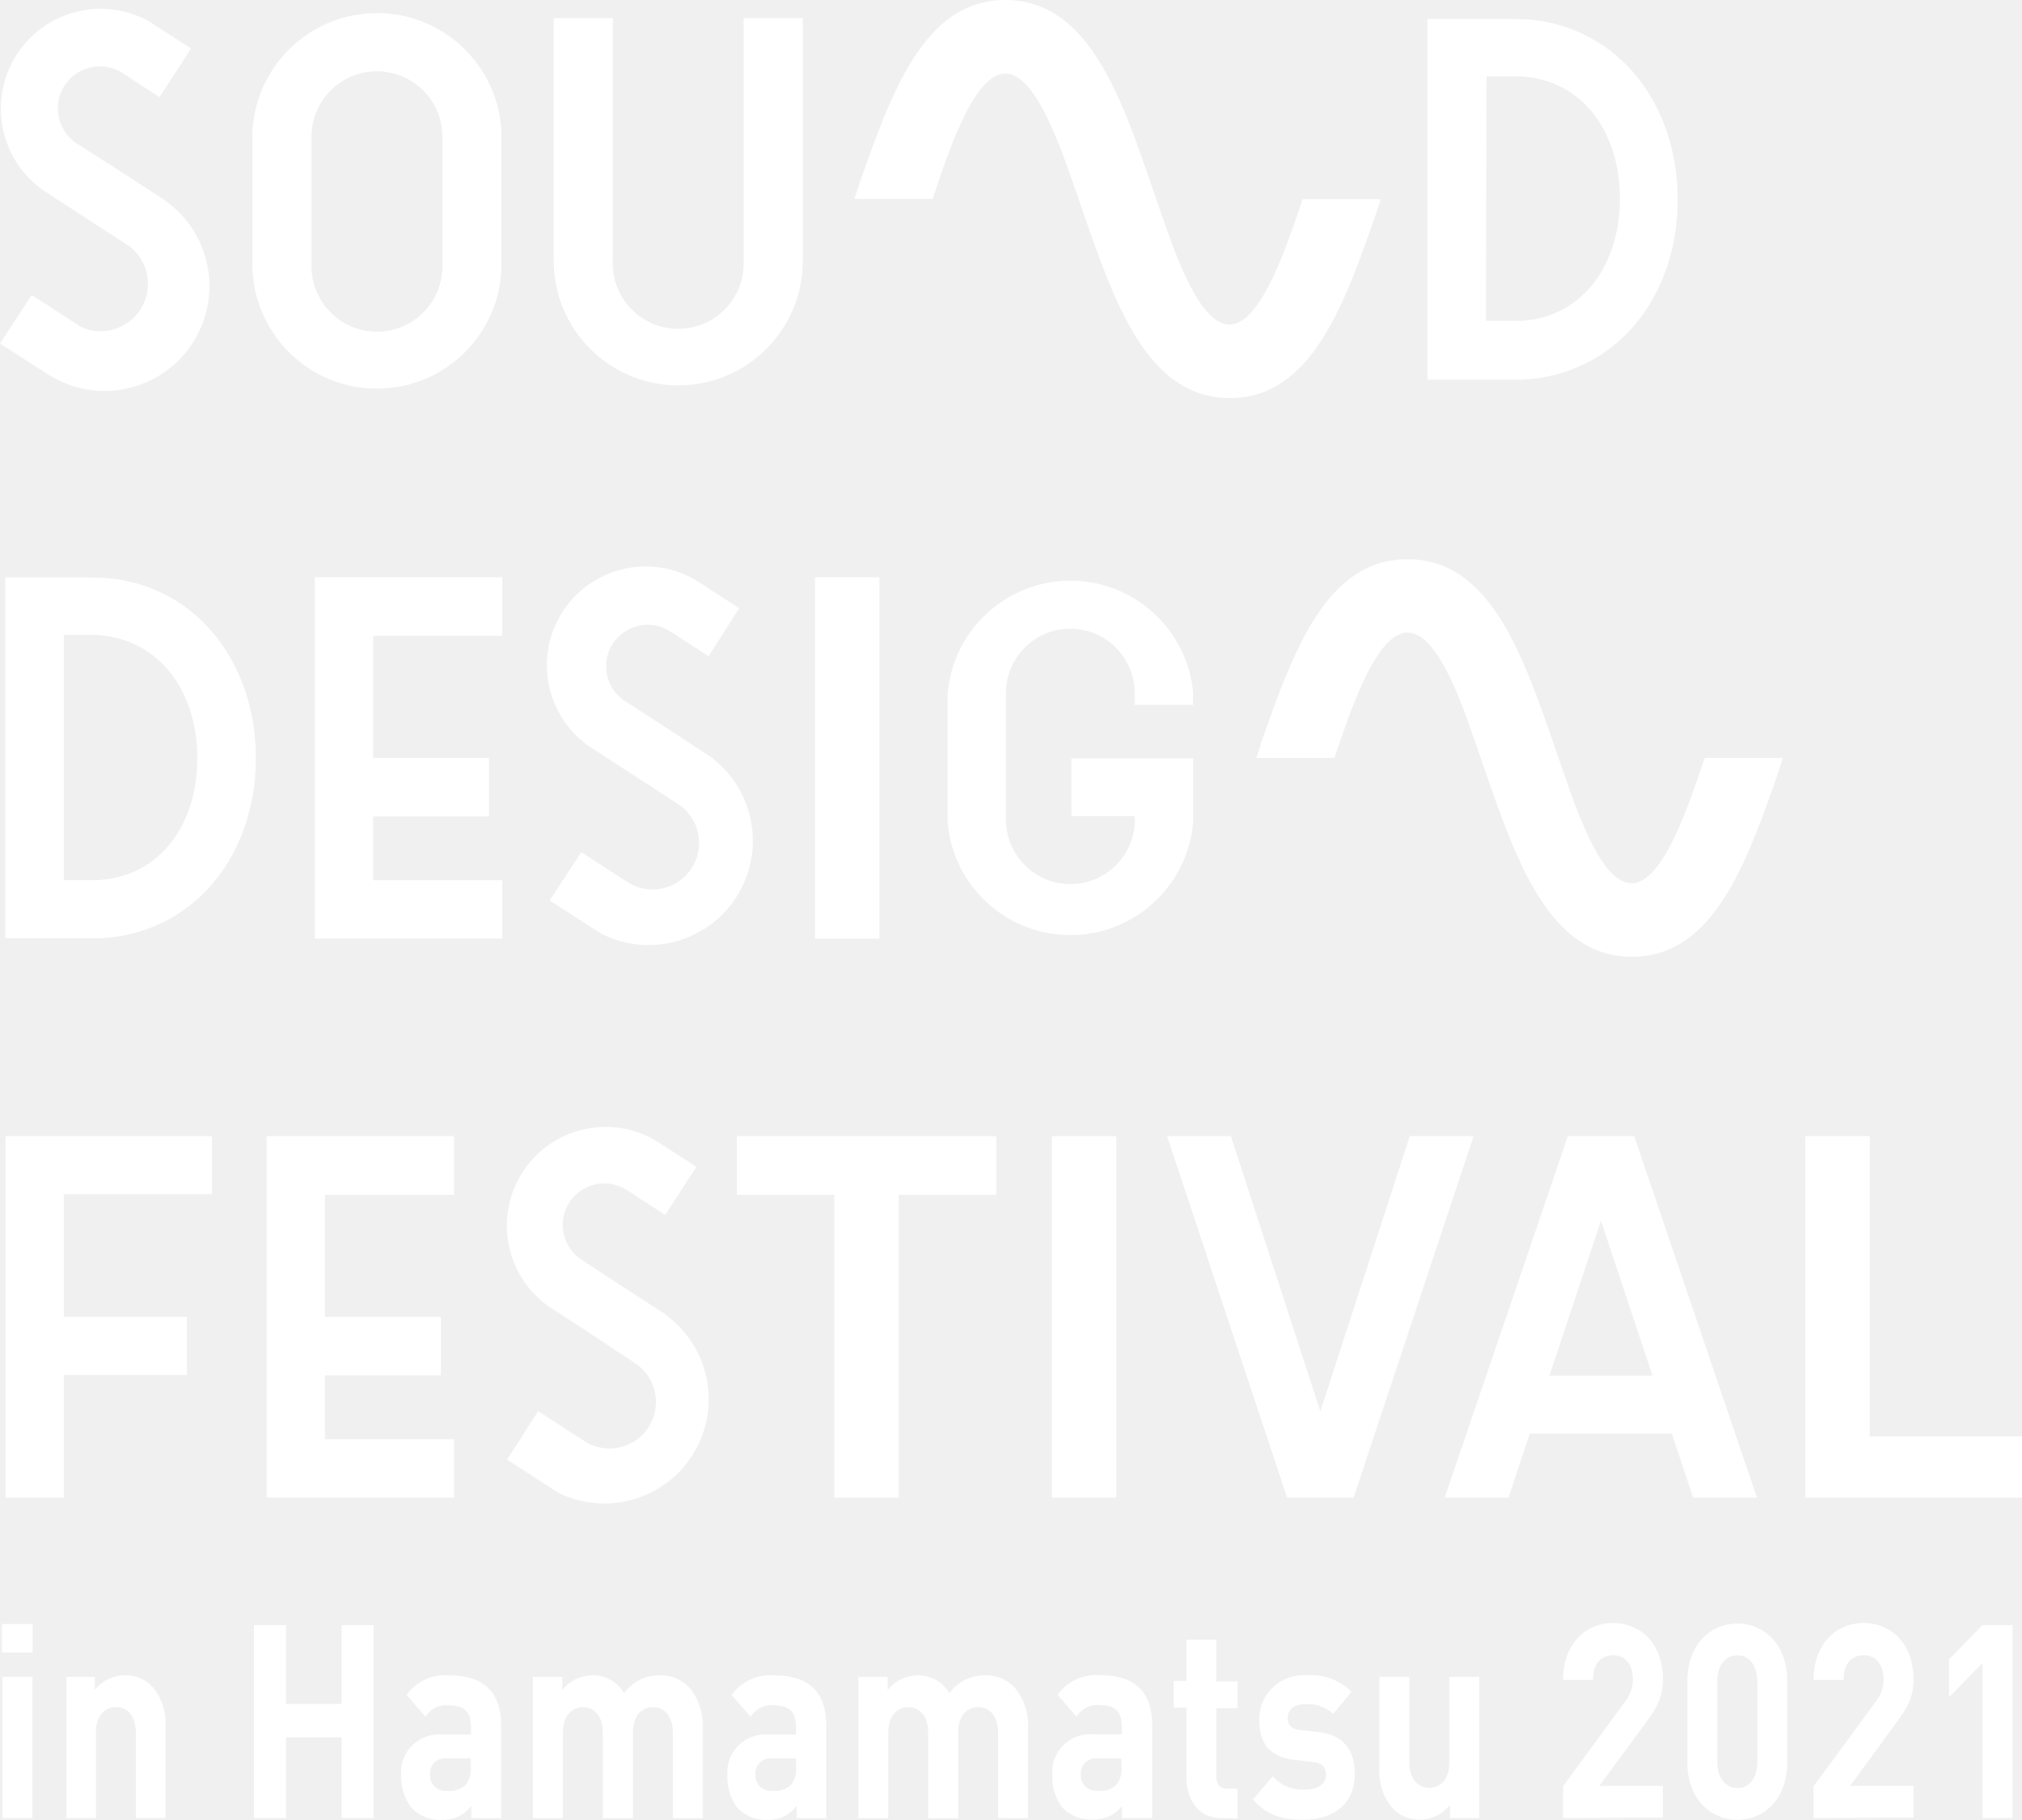
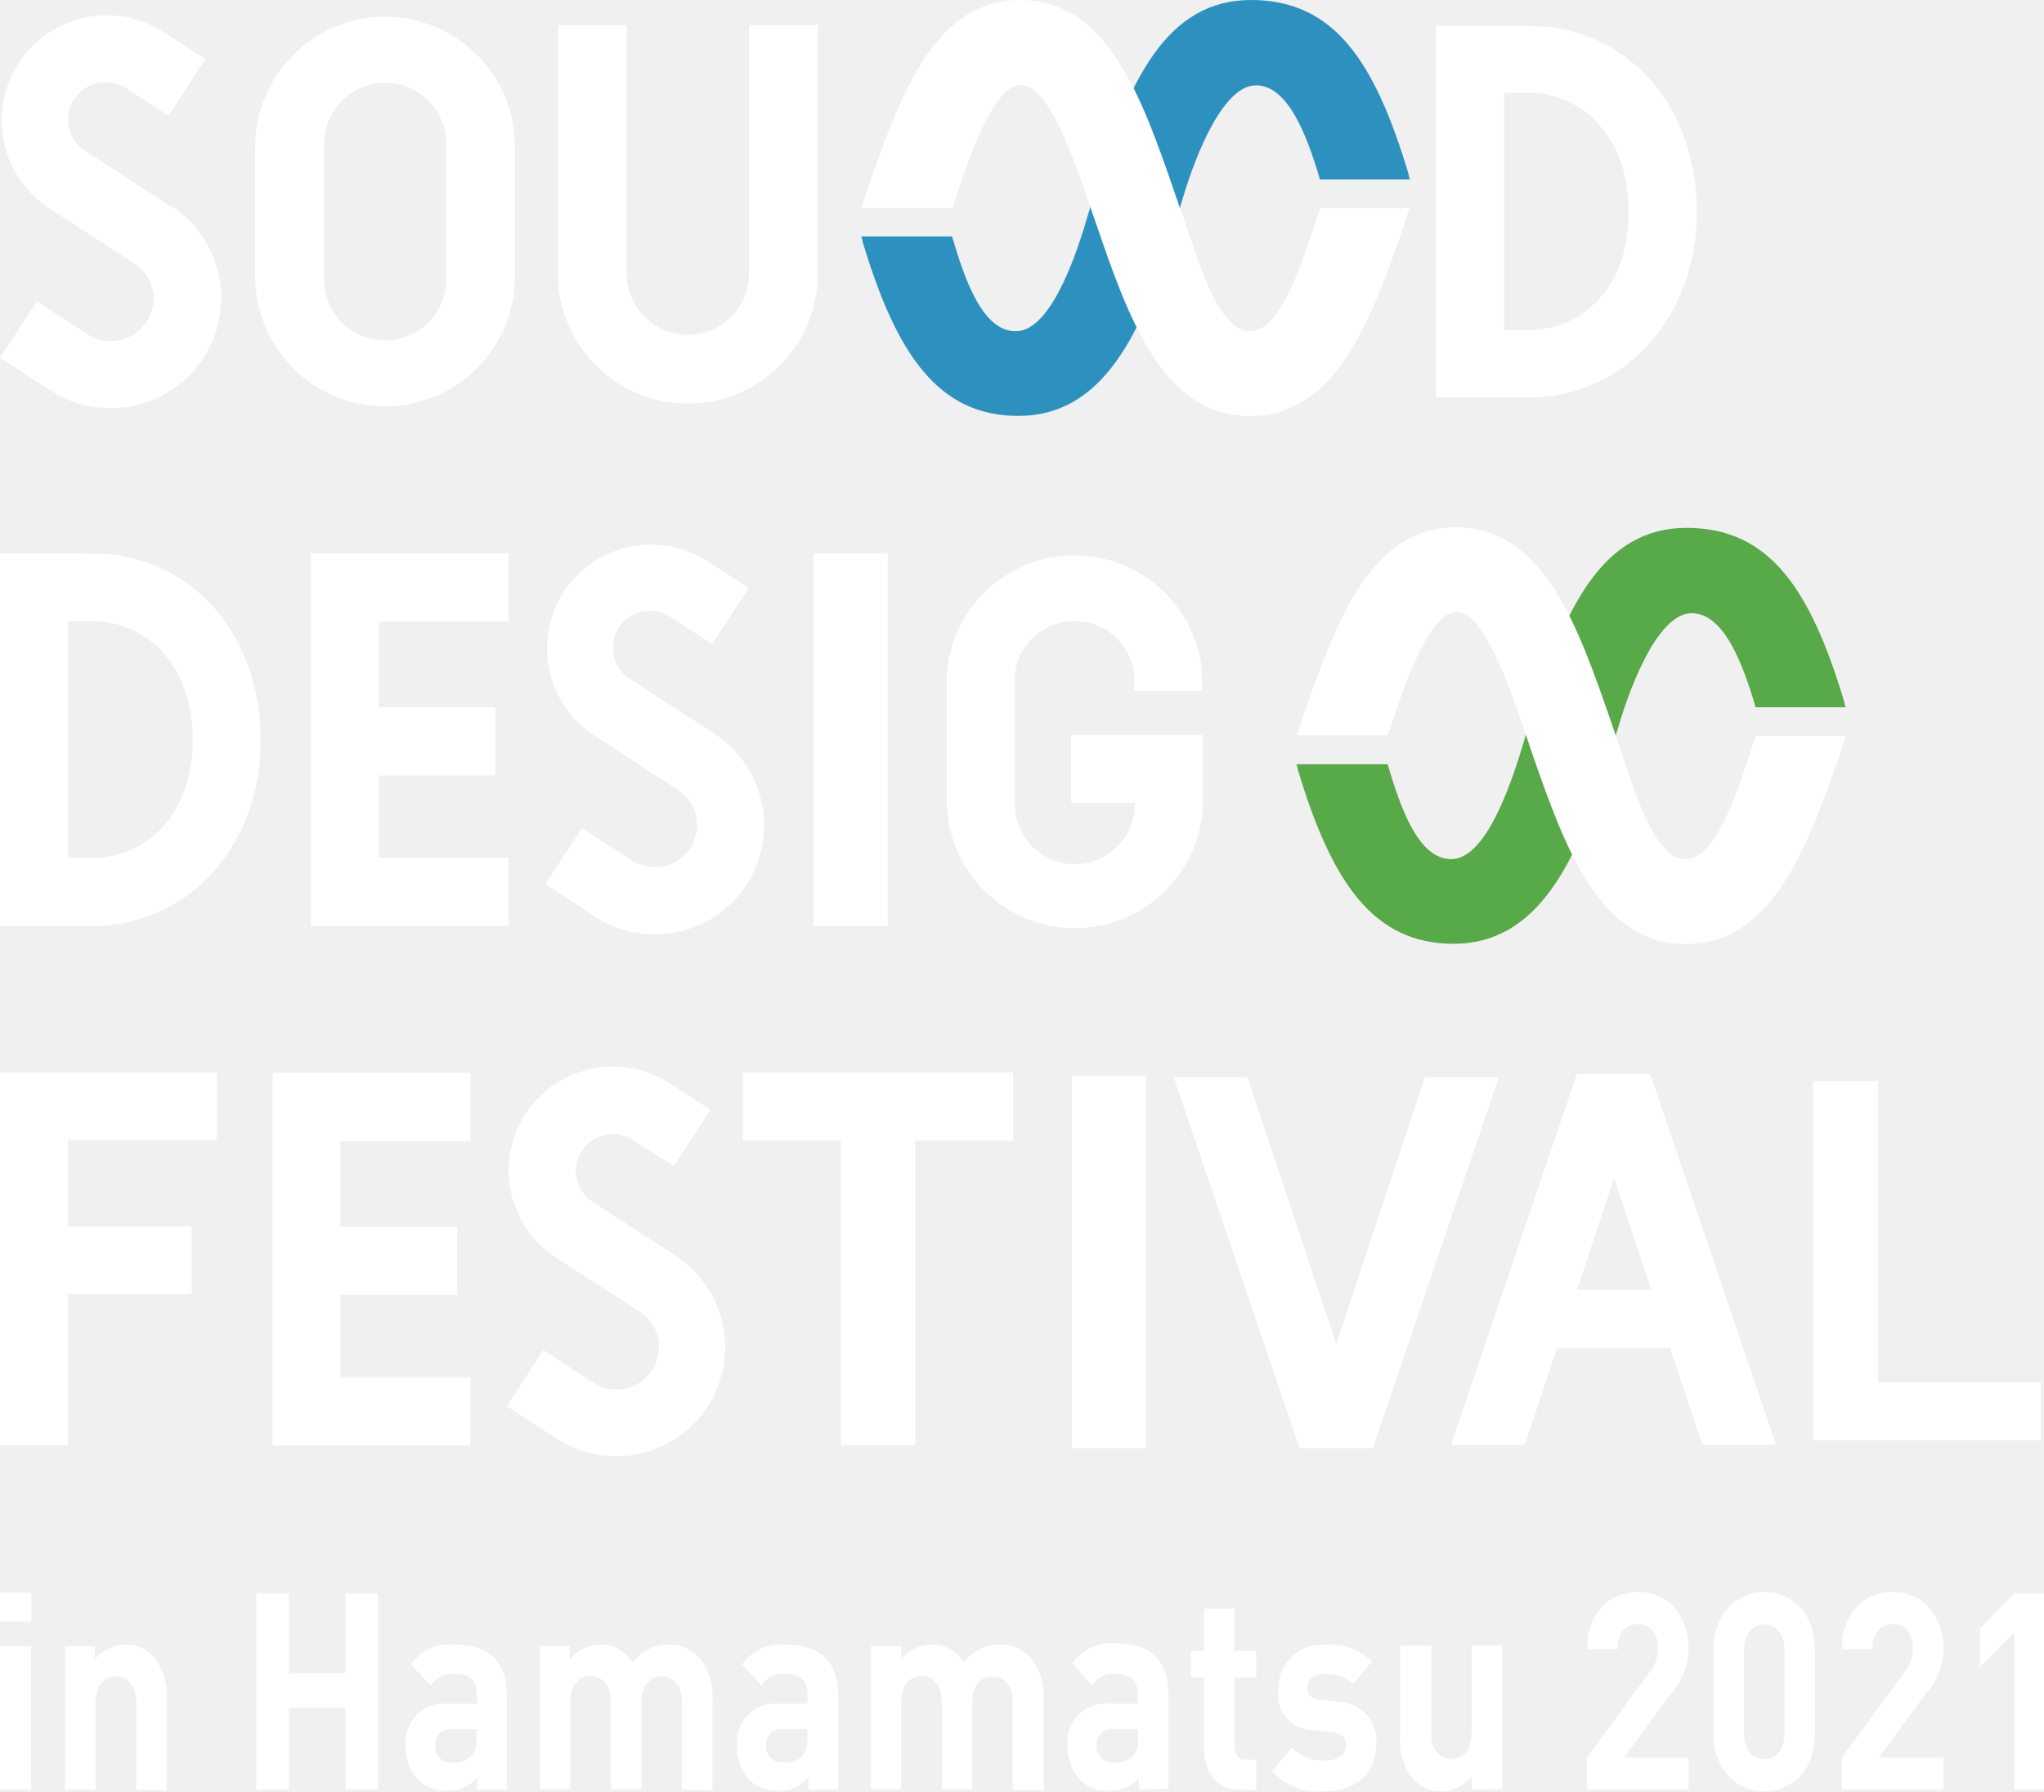
- <svg xmlns="http://www.w3.org/2000/svg" viewBox="0 0 213.36 192.01">
+ <svg xmlns="http://www.w3.org/2000/svg" viewBox="0 0 154.25 135.2">
  <defs>
-     <style>.cls-1{fill:#fff;}</style>
+     <style>.cls-1{fill:#fff;}.cls-2{fill:#2d91c0;}.cls-3{fill:#58a947;}</style>
  </defs>
  <g id="Layer_2" data-name="Layer 2">
-     <g id="Layer_1-2" data-name="Layer 1">
-       <g id="Layer_2-2" data-name="Layer 2">
-         <g id="レイヤー_1" data-name="レイヤー 1">
-           <rect class="cls-1" x="86" y="60.9" width="6.8" height="38.14" />
-           <path class="cls-1" d="M39.78,41A13.14,13.14,0,0,0,52.92,27.86V14.17a13.15,13.15,0,0,0-26.29,0V27.82A13.14,13.14,0,0,0,39.73,41ZM32.87,14.17a6.91,6.91,0,0,1,13.81,0V27.82a6.91,6.91,0,1,1-13.81.53,4.69,4.69,0,0,1,0-.53Z" />
-           <path class="cls-1" d="M71.57,40.66A13.14,13.14,0,0,0,84.71,27.52V1.91H78.47V27.52a6.91,6.91,0,0,1-13.81.53,4.69,4.69,0,0,1,0-.53V1.91H58.43V27.52A13.14,13.14,0,0,0,71.57,40.66Z" />
-           <path class="cls-1" d="M62.77,79.13l3.9,2.53,4.88,3.17a4.91,4.91,0,0,1-5,8.44l-.73-.45-4.48-2.91L58,95l4.42,2.87s.91.58,1.15.7A11,11,0,0,0,74.84,79.76L70,76.59l-3.91-2.53a4.38,4.38,0,0,1,4.5-7.52l.73.46,3.45,2.24L78,64.17l-3.52-2.28-1-.64A10.42,10.42,0,0,0,62.77,79.13Z" />
-           <polygon class="cls-1" points="0.58 158.01 6.73 158.01 6.73 145.07 19.72 145.07 19.72 138.94 6.73 138.94 6.73 125.99 22.36 125.99 22.36 119.87 0.58 119.87 0.58 158.01" />
-           <polygon class="cls-1" points="197.29 151.55 197.29 119.87 190.49 119.87 190.49 158.01 192.65 158.01 197.29 158.01 213.36 158.01 213.36 151.55 197.29 151.55" />
-           <rect class="cls-1" x="110.99" y="119.87" width="6.8" height="38.14" />
-           <polygon class="cls-1" points="94.83 158.01 94.83 126.06 105.12 126.06 105.12 119.87 94.83 119.87 88.03 119.87 77.75 119.87 77.75 126.06 88.03 126.06 88.03 158.01 94.83 158.01" />
-           <polygon class="cls-1" points="53 67.08 53 60.9 33.22 60.9 33.22 99.03 53 99.03 53 92.87 39.37 92.87 39.37 86.14 51.6 86.14 51.6 79.97 39.37 79.97 39.37 67.08 53 67.08" />
-           <path class="cls-1" d="M11.38,61c-.59-.06-2.83-.08-2.83-.08h-8V99h10C20.53,98.5,27,90.17,27,80,27,70.05,20.88,61.9,11.38,61ZM10.32,92.86H6.73V67h3.62c6.65.5,10.47,6.12,10.47,13S17,92.47,10.32,92.86Z" />
-           <path class="cls-1" d="M125.9,86.74V80H113.06v6.1h6.68v.64a6.8,6.8,0,0,1-13.59,0V73.25A6.79,6.79,0,1,1,119.73,73h0v1.37h6.16V73a13,13,0,0,0-25.9.28V86.74a13,13,0,0,0,25.91,0Z" />
-           <polygon class="cls-1" points="47.92 126.06 47.92 119.87 28.14 119.87 28.14 158.01 47.92 158.01 47.92 151.85 34.29 151.85 34.29 145.11 46.53 145.11 46.53 138.94 34.29 138.94 34.29 126.06 47.92 126.06" />
-           <polygon class="cls-1" points="148.76 119.87 139.32 148.91 129.88 119.87 123.15 119.87 135.81 158.01 136.09 158.01 142.55 158.01 142.83 158.01 155.49 119.87 148.76 119.87" />
-           <path class="cls-1" d="M70.3,138.73l-4.88-3.16L61.51,133a4.38,4.38,0,1,1,4.5-7.52h0l.73.46,3.45,2.24,3.29-5.07L70,120.86l-1-.63a10.42,10.42,0,0,0-10.69,17.88l3.9,2.53L67,143.81a4.91,4.91,0,0,1-5,8.44c-.12-.06-.73-.46-.73-.46l-4.48-2.9L53.5,154l4.42,2.86s.92.59,1.15.71a11,11,0,0,0,11.23-18.8Z" />
-           <path class="cls-1" d="M8.61,34.52l-.74-.46L3.35,31.13,0,36.25l4.5,2.89s.92.59,1.16.71A11.06,11.06,0,0,0,17,20.87l-4.93-3.2-4-2.55a4.43,4.43,0,0,1,4.55-7.59,5.16,5.16,0,0,1,.73.46l3.49,2.26,3.32-5.13L16.6,2.82l-1-.64A10.53,10.53,0,0,0,4.81,20.24L8.75,22.8,13.68,26a5,5,0,0,1-5.07,8.53Z" />
-           <path class="cls-1" d="M158.85,40.06h1.77c10-.51,16.41-8.84,16.41-19,0-9.92-6.08-18.07-15.59-19C160.86,2,158.62,2,158.62,2h-8V40.06h8.23Zm-2-32h3.66c6.62.43,10.42,6,10.42,12.9s-3.83,12.51-10.49,12.9H156.8Z" />
-           <path class="cls-1" d="M106.08,7.76c3.38,0,6.1,8.56,7.73,13.23l.45,1.3C117.62,32,121.09,42,129.77,42s12.12-10,15.48-19.59v-.1c.11-.28.22-.6.32-.91l.13-.38h-8.25c-1.49,4.34-4.28,13.22-7.71,13.22S123.64,25.69,122,21l-.45-1.3C118.24,10,114.76,0,106.08,0S94,10,90.6,19.59v.1c-.11.29-.21.6-.32.92l-.13.38h8.26C99.87,16.64,102.66,7.76,106.08,7.76Z" />
-           <path class="cls-1" d="M133,78.57v.1c-.1.29-.21.6-.31.92l-.13.37h8.25c1.49-4.34,4.28-13.22,7.71-13.22s6.1,8.56,7.72,13.22l.45,1.31c3.36,9.67,6.84,19.68,15.51,19.68s12.13-10,15.49-19.59v-.1c.11-.29.21-.6.32-.92l.13-.38h-8.26c-1.49,4.35-4.28,13.23-7.71,13.23s-6.09-8.56-7.72-13.23l-.45-1.3C160.67,69,157.2,59,148.52,59S136.4,68.94,133,78.57Z" />
-           <path class="cls-1" d="M176.41,151.26l2.25,6.75h6.73l-12.95-38.14h-7l-13,38.14h6.74l2.24-6.75Zm-7.48-22.47,5.44,16.35H163.5Z" />
-           <path class="cls-1" d="M.21,171.35H3.45v3H.21Zm.05,5.57H3.42v14.9H.26Z" />
-           <path class="cls-1" d="M14.33,191.82v-9c0-2-1.1-2.71-2.09-2.71s-2.12.68-2.12,2.71v9H7v-14.9h3v1.38a4.08,4.08,0,0,1,3.17-1.55,3.79,3.79,0,0,1,3,1.32,6,6,0,0,1,1.29,4.23v9.52Z" />
-           <polygon class="cls-1" points="36.05 191.82 36.05 183.3 30.18 183.3 30.18 191.82 26.8 191.82 26.8 171.46 30.18 171.46 30.18 179.78 36.05 179.78 36.05 171.46 39.43 171.46 39.43 191.82 36.05 191.82" />
-           <path class="cls-1" d="M49.73,191.82v-1.29A3.59,3.59,0,0,1,46.62,192a4,4,0,0,1-3.24-1.32,5.28,5.28,0,0,1-1.05-3.34A4,4,0,0,1,46,183a4.09,4.09,0,0,1,.7,0h3v-.74c0-1.63-.68-2.34-2.36-2.34a2.58,2.58,0,0,0-2.44,1.22l-2-2.31a5,5,0,0,1,4.58-2.06c3.55,0,5.4,1.77,5.4,5.26v9.81Zm-.07-6.29H47.15a1.58,1.58,0,0,0-1.77,1.36,1.71,1.71,0,0,0,0,.32,1.61,1.61,0,0,0,1.48,1.73,1.37,1.37,0,0,0,.35,0,2.31,2.31,0,0,0,2-.71,2.76,2.76,0,0,0,.46-1.89Z" />
-           <path class="cls-1" d="M71,191.82v-9c0-2-1.1-2.71-2.09-2.71s-2.12.68-2.12,2.63v9.09H63.61v-9c0-2-1.09-2.71-2.09-2.71s-2.12.68-2.12,2.71v9H56.23v-14.9h3.1v1.38a4.08,4.08,0,0,1,3.16-1.55,3.76,3.76,0,0,1,3.36,1.89,4.53,4.53,0,0,1,3.8-1.89,4.1,4.1,0,0,1,3.12,1.32,6.19,6.19,0,0,1,1.38,4.23v9.52Z" />
-           <path class="cls-1" d="M84.06,191.82v-1.29A3.58,3.58,0,0,1,81,192a4,4,0,0,1-3.24-1.32,5.27,5.27,0,0,1-1-3.34A4,4,0,0,1,81,183h3v-.74c0-1.63-.68-2.34-2.36-2.34a2.58,2.58,0,0,0-2.44,1.22l-2-2.31a5,5,0,0,1,4.58-2.06c3.56,0,5.41,1.77,5.41,5.26v9.81ZM84,185.53H81.48a1.57,1.57,0,0,0-1.76,1.35,1.22,1.22,0,0,0,0,.33,1.6,1.6,0,0,0,1.46,1.73,1.45,1.45,0,0,0,.36,0,2.31,2.31,0,0,0,2-.71,2.76,2.76,0,0,0,.46-1.89Z" />
-           <path class="cls-1" d="M105.32,191.82v-9c0-2-1.1-2.71-2.09-2.71s-2.12.68-2.12,2.63v9.09H97.94v-9c0-2-1.09-2.71-2.09-2.71s-2.12.68-2.12,2.71v9H90.57v-14.9h3.09v1.38a4.08,4.08,0,0,1,3.16-1.55,3.76,3.76,0,0,1,3.36,1.89,4.53,4.53,0,0,1,3.8-1.89,4.1,4.1,0,0,1,3.12,1.32,6.19,6.19,0,0,1,1.38,4.23v9.52Z" />
-           <path class="cls-1" d="M118.4,191.82v-1.29a3.62,3.62,0,0,1-3.12,1.43,4,4,0,0,1-3.24-1.32,5.27,5.27,0,0,1-1-3.34,4,4,0,0,1,4.34-4.32h3v-.74c0-1.63-.68-2.34-2.36-2.34a2.56,2.56,0,0,0-2.43,1.22l-2-2.31a5,5,0,0,1,4.58-2.06c3.56,0,5.41,1.77,5.41,5.26v9.81Zm-.08-6.29h-2.51a1.57,1.57,0,0,0-1.76,1.35,1.22,1.22,0,0,0,0,.33,1.6,1.6,0,0,0,1.46,1.73,1.45,1.45,0,0,0,.36,0,2.31,2.31,0,0,0,2-.71,2.76,2.76,0,0,0,.46-1.89Z" />
-           <path class="cls-1" d="M128.87,191.82c-2.59,0-3.68-2.15-3.68-4.26v-7.38h-1.34v-2.83h1.34V173h3.16v4.4h2.24v2.83h-2.24v7.15c0,.86.34,1.34,1.1,1.34h1.14v3.15Z" />
-           <path class="cls-1" d="M137.63,192c-2,0-3.8-.26-5.41-2.15l2.08-2.43a4.18,4.18,0,0,0,3.38,1.4c1.1,0,2.24-.42,2.24-1.54,0-.74-.34-1.26-1.34-1.37l-2-.23c-2.28-.26-3.7-1.43-3.7-4.17a4.62,4.62,0,0,1,4.48-4.76h.42a6.09,6.09,0,0,1,4.84,1.75l-1.94,2.31a4,4,0,0,0-3-1c-1.27,0-1.8.69-1.8,1.43,0,.54.19,1.17,1.31,1.29l2,.22c2.51.29,3.77,1.86,3.77,4.38,0,3.29-2.38,4.86-5.38,4.86" />
-           <path class="cls-1" d="M153,191.82v-1.37a4.1,4.1,0,0,1-3.16,1.54,3.82,3.82,0,0,1-3-1.32,6.14,6.14,0,0,1-1.29-4.23v-9.52h3.16v9c0,2,1.1,2.71,2.1,2.71s2.12-.68,2.12-2.71v-9h3.16v14.9Z" />
-           <path class="cls-1" d="M164.93,191.82v-3.35l6.47-8.83a3.82,3.82,0,0,0,.9-2.46c0-1.51-.75-2.54-2.09-2.54-1.05,0-2.12.63-2.12,2.6h-3.16c0-3.72,2.31-6,5.28-6s5.26,2.26,5.26,5.92c0,2-.66,3-1.85,4.66l-4.85,6.6h6.7v3.35Z" />
-           <path class="cls-1" d="M183.33,192c-2.82,0-5.28-2.17-5.28-6.06v-8.58c0-3.88,2.46-6.06,5.28-6.06s5.26,2.18,5.26,6.06v8.58c0,3.89-2.43,6.06-5.26,6.06m2.1-14.58c0-1.72-.85-2.77-2.1-2.77s-2.12,1-2.12,2.77v8.49c0,1.71.88,2.74,2.12,2.74s2.1-1,2.1-2.74Z" />
-           <path class="cls-1" d="M191.37,191.82v-3.35l6.48-8.83a3.82,3.82,0,0,0,.9-2.46c0-1.51-.76-2.54-2.1-2.54-1.05,0-2.12.63-2.12,2.6h-3.16c0-3.72,2.31-6,5.28-6s5.26,2.26,5.26,5.92c0,2-.66,3-1.85,4.66l-4.84,6.6h6.69v3.35Z" />
-           <polygon class="cls-1" points="209.19 191.82 209.19 175.47 205.66 179.07 205.66 175.07 209.19 171.46 212.36 171.46 212.36 191.82 209.19 191.82" />
-         </g>
-       </g>
+     <g id="レイヤー">
+       <polygon class="cls-1" points="5.13 86.05 16.36 86.05 16.36 80.94 0 80.94 0 109.06 5.13 109.06 5.13 97.67 14.46 97.67 14.46 92.56 5.13 92.56 5.13 86.05" />
+       <polygon class="cls-1" points="56.07 86.09 63.46 86.09 63.46 109.06 69.06 109.06 69.06 86.09 76.45 86.09 76.45 80.94 56.07 80.94 56.07 86.09" />
+       <path class="cls-1" d="M29.06,1.26a9.82,9.82,0,0,0-9.8,9.81v9.8a9.8,9.8,0,0,0,19.6,0v-9.8A9.81,9.81,0,0,0,29.06,1.26Zm-4.6,9.81a4.61,4.61,0,1,1,9.21,0v9.8a4.61,4.61,0,1,1-9.21,0Z" />
+       <path class="cls-1" d="M56.52,20.66a4.61,4.61,0,0,1-9.22,0V1.89H42.11V20.66a9.8,9.8,0,0,0,19.6,0V1.89H56.52Z" />
+       <path class="cls-1" d="M12.89,15.58,6.51,11.44A2.82,2.82,0,0,1,9.41,6.6l.51.32,2.8,1.82,2.77-4.28L12.63,2.6l-.76-.47A7.93,7.93,0,0,0,.3,10.73a7.84,7.84,0,0,0,3.44,5l6.38,4.14a3.2,3.2,0,0,1,1.39,2,3.16,3.16,0,0,1-.45,2.41,3.22,3.22,0,0,1-4.23,1.08l-.5-.31-3.55-2.3L0,27l3.51,2.28s.68.43.85.52a8.21,8.21,0,0,0,4,1,8.33,8.33,0,0,0,7-3.79h0a8.31,8.31,0,0,0-2.45-11.48Z" />
+       <path class="cls-1" d="M116.53,2h0c-.43,0-2-.06-2.07-.06h-6.08V30h6.25l1.29,0c7-.36,12.13-6.26,12.13-14C128.05,8.37,123.31,2.62,116.53,2Zm6.39,14c0,5.08-2.9,8.66-7.21,8.91l-.93,0h-1.27V7h1.3l1,0C120,7.33,122.92,10.91,122.92,16Z" />
+       <rect class="cls-1" x="61.39" y="41.76" width="5.6" height="28.12" />
+       <rect class="cls-1" x="80.88" y="81.18" width="5.6" height="28.12" />
+       <path class="cls-1" d="M53.92,55.37,47.6,51.28a2.79,2.79,0,0,1,2.87-4.79l.5.32,2.78,1.8,2.75-4.24-2.84-1.84s-.59-.38-.75-.47a7.88,7.88,0,0,0-10.37,2.61,7.84,7.84,0,0,0,2.32,10.85l6.31,4.1a3.07,3.07,0,0,1,1.37,2,3.18,3.18,0,0,1-4.61,3.46l-.51-.31-3.51-2.28-2.75,4.24L44.64,69s.67.43.84.52a8,8,0,0,0,3.93,1,8.23,8.23,0,0,0,4.51-15.13Z" />
+       <polygon class="cls-1" points="23.46 69.88 38.39 69.88 38.39 64.74 28.59 64.74 28.59 58.53 37.38 58.53 37.38 53.38 28.59 53.38 28.59 46.92 38.39 46.92 38.39 41.76 23.46 41.76 23.46 69.88" />
+       <path class="cls-1" d="M51,94.79,44.72,90.7a2.74,2.74,0,0,1-1.21-1.76,2.79,2.79,0,0,1,4.07-3l.51.32L50.87,88l2.74-4.24-2.83-1.84s-.6-.38-.76-.46a7.88,7.88,0,0,0-10.37,2.6A7.85,7.85,0,0,0,42,94.94L48.28,99a3.17,3.17,0,0,1,.94,4.39A3.2,3.2,0,0,1,45,104.49l-.5-.32L41,101.89l-2.75,4.24,3.48,2.26.85.52a8.16,8.16,0,0,0,3.93,1A8.23,8.23,0,0,0,51,94.79Z" />
+       <polygon class="cls-1" points="20.57 109.09 35.5 109.09 35.5 103.94 25.7 103.94 25.7 97.73 34.5 97.73 34.5 92.59 25.7 92.59 25.7 86.12 35.5 86.12 35.5 80.97 20.57 80.97 20.57 109.09" />
+       <path class="cls-1" d="M8.15,41.82h0c-.43,0-2-.06-2.06-.06H0V69.88H6.26s1,0,1.29,0c7-.36,12.13-6.26,12.13-14C19.68,48.23,14.94,42.48,8.15,41.82Zm6.4,14c0,5.08-2.9,8.66-7.21,8.92H5.14V46.89h1.3l.95,0C11.67,47.19,14.55,50.77,14.55,55.82Z" />
+       <path class="cls-1" d="M80.84,60.59h4.8v.1a4.53,4.53,0,0,1-9.06,0V51a4.53,4.53,0,0,1,9-.21v1.35h5.14V50.78A9.66,9.66,0,0,0,71.45,51v9.69a9.67,9.67,0,0,0,19.33,0V55.47H80.84Z" />
+       <path class="cls-1" d="M141.72,81.59v22.75H154v4.36H136.82V81.59Z" />
+       <path class="cls-1" d="M119,81.05l-9.5,28h5.57l2.43-7.32h8.53l2.44,7.32h5.56l-9.5-28Zm0,16.31,2.81-8.45,2.81,8.45Z" />
+       <path class="cls-1" d="M107.54,81.3l-6.7,20.14L94.14,81.3H88.57l9.5,28h5.53l9.51-28h-5.57" />
+       <path class="cls-2" d="M65,17.85a2.57,2.57,0,0,0,.09.29l0,.08c2.53,8.43,5.65,13.17,11.76,13.17,6.29,0,9.32-6,11.86-14.44L89,15.83l.24-.81c1.07-3.6,3.13-8.58,5.54-8.58s3.84,3.74,4.83,7.1h6.79l-.09-.28,0-.08C103.79,4.75,100.75,0,94.41,0S85.17,6,82.63,14.44l-.33,1.12-.24.8C81,20,79.12,25,76.65,25s-3.82-3.79-4.8-7.15Z" />
+       <path class="cls-1" d="M99.64,15.69l-.17.51c-1,2.85-2.65,8.8-5.14,8.8s-4-5.68-5.07-8.74L89,15.59s-.33-1-.34-1C86.2,7.43,83.61,0,77,0S67.86,7.4,65.36,14.57l0,.06q-.11.28-.21.6L65,15.7h6.88l.17-.51c1-3.07,2.91-8.79,5-8.79s4,5.69,5.07,8.74l.23.69.33.94C85.15,24,87.73,31.4,94.33,31.4S103.54,24,106,16.84l0-.07c.08-.21.16-.44.24-.68l.13-.4Z" />
+       <path class="cls-3" d="M97.84,57.68a2,2,0,0,0,.09.29l0,.08c2.53,8.44,5.65,13.18,11.76,13.18,6.29,0,9.33-6,11.86-14.44,0,0,.32-1.08.33-1.13l.25-.8c1.06-3.6,3.12-8.58,5.53-8.58s3.84,3.73,4.83,7.1h6.79l-.09-.28,0-.09c-2.53-8.42-5.57-13.17-11.91-13.17s-9.24,6-11.78,14.43l-.33,1.12-.24.8c-1.07,3.6-2.94,8.65-5.41,8.65s-3.81-3.79-4.8-7.16Z" />
+       <path class="cls-1" d="M132.51,55.53l-.17.5c-1,2.86-2.65,8.81-5.14,8.81s-4-5.69-5.07-8.74l-.23-.68s-.33-1-.34-1c-2.49-7.19-5.08-14.62-11.67-14.62s-9.16,7.4-11.66,14.56l0,.06-.21.6-.16.47h6.88l.17-.5c1-3.08,2.91-8.8,5-8.8s4,5.69,5.07,8.75l.23.68.33,1c2.5,7.19,5.08,14.63,11.68,14.63s9.21-7.41,11.71-14.56l0-.07.24-.68.13-.4Z" />
+       <path class="cls-1" d="M0,122.39v-2.2H2.36v2.2Zm0,12.68V124.24H2.35v10.83Z" />
+       <path class="cls-1" d="M10.28,135.07v-6.55c0-1.47-.8-2-1.53-2s-1.54.5-1.54,2v6.55H4.91V124.24H7.16v1a2.93,2.93,0,0,1,2.3-1.12,2.75,2.75,0,0,1,2.18,1,4.45,4.45,0,0,1,.94,3.07v6.92Z" />
+       <path class="cls-1" d="M26.07,135.07v-6.19H21.8v6.19H19.34v-14.8H21.8v6h4.27v-6h2.46v14.8Z" />
+       <path class="cls-1" d="M36,135.07v-.93a2.64,2.64,0,0,1-2.27,1,2.91,2.91,0,0,1-2.36-1,3.87,3.87,0,0,1-.76-2.43,2.92,2.92,0,0,1,3.15-3.14H36v-.54c0-1.19-.49-1.7-1.72-1.7a1.86,1.86,0,0,0-1.77.89L31,125.62a3.58,3.58,0,0,1,3.32-1.5c2.59,0,3.93,1.29,3.93,3.82v7.13ZM36,130.5H34.14a1.15,1.15,0,0,0-1.29,1.23A1.16,1.16,0,0,0,34.17,133a1.66,1.66,0,0,0,1.46-.52,2,2,0,0,0,.33-1.37Z" />
+       <path class="cls-1" d="M51.47,135.07v-6.55c0-1.47-.8-2-1.52-2s-1.54.5-1.54,1.91v6.61h-2.3v-6.55c0-1.47-.8-2-1.53-2s-1.54.5-1.54,2v6.55h-2.3V124.24H43v1a3,3,0,0,1,2.3-1.12,2.72,2.72,0,0,1,2.44,1.37,3.29,3.29,0,0,1,2.77-1.37,2.92,2.92,0,0,1,2.26,1,4.5,4.5,0,0,1,1,3.07v6.92Z" />
+       <path class="cls-1" d="M61,135.07v-.93a2.64,2.64,0,0,1-2.27,1,2.88,2.88,0,0,1-2.35-1,3.82,3.82,0,0,1-.77-2.43,2.92,2.92,0,0,1,3.15-3.14h2.18v-.54c0-1.19-.49-1.7-1.71-1.7a1.84,1.84,0,0,0-1.77.89L56,125.62a3.58,3.58,0,0,1,3.32-1.5c2.59,0,3.93,1.29,3.93,3.82v7.13Zm-.06-4.57H59.1a1.15,1.15,0,0,0-1.29,1.23A1.16,1.16,0,0,0,59.13,133a1.66,1.66,0,0,0,1.46-.52,2,2,0,0,0,.33-1.37Z" />
+       <path class="cls-1" d="M76.43,135.07v-6.55c0-1.47-.8-2-1.52-2s-1.54.5-1.54,1.91v6.61h-2.3v-6.55c0-1.47-.8-2-1.53-2s-1.54.5-1.54,2v6.55H65.7V124.24H68v1a3,3,0,0,1,2.3-1.12,2.72,2.72,0,0,1,2.44,1.37,3.3,3.3,0,0,1,2.77-1.37,2.92,2.92,0,0,1,2.26,1,4.45,4.45,0,0,1,1,3.07v6.92Z" />
+       <path class="cls-1" d="M85.94,135.07v-.93a2.64,2.64,0,0,1-2.27,1,2.88,2.88,0,0,1-2.35-1,3.82,3.82,0,0,1-.77-2.43,2.92,2.92,0,0,1,3.16-3.14h2.17v-.54c0-1.19-.49-1.7-1.71-1.7a1.84,1.84,0,0,0-1.77.89l-1.47-1.68a3.58,3.58,0,0,1,3.32-1.5c2.59,0,3.93,1.29,3.93,3.82v7.13Zm-.06-4.57H84.06a1.15,1.15,0,0,0-1.29,1.23A1.16,1.16,0,0,0,84.09,133a1.66,1.66,0,0,0,1.46-.52,2,2,0,0,0,.33-1.37Z" />
+       <path class="cls-1" d="M93.55,135.07c-1.88,0-2.68-1.56-2.68-3.1v-5.36h-1v-2h1v-3.21h2.31v3.21H94.8v2H93.18v5.2c0,.62.24,1,.79,1h.83v2.28Z" />
+       <path class="cls-1" d="M99.92,135.2A4.58,4.58,0,0,1,96,133.64l1.51-1.77a3.06,3.06,0,0,0,2.46,1c.79,0,1.62-.31,1.62-1.12,0-.54-.24-.92-1-1l-1.45-.17a2.69,2.69,0,0,1-2.69-3,3.35,3.35,0,0,1,3.56-3.45,4.43,4.43,0,0,1,3.52,1.27l-1.42,1.68a2.88,2.88,0,0,0-2.14-.73c-.92,0-1.31.5-1.31,1s.14.85,1,.94l1.45.16a2.87,2.87,0,0,1,2.74,3.18C103.83,134.05,102.1,135.2,99.92,135.2Z" />
+       <path class="cls-1" d="M111.07,135.07v-1a2.94,2.94,0,0,1-2.3,1.13,2.79,2.79,0,0,1-2.18-1,4.46,4.46,0,0,1-.93-3.08v-6.92H108v6.55c0,1.48.79,2,1.52,2s1.54-.49,1.54-2v-6.55h2.3v10.83Z" />
+       <path class="cls-1" d="M119.76,135.07v-2.43l4.71-6.42a2.8,2.8,0,0,0,.66-1.79c0-1.1-.55-1.85-1.52-1.85-.77,0-1.54.46-1.54,1.89h-2.31c0-2.7,1.69-4.32,3.85-4.32s3.82,1.64,3.82,4.3a5.09,5.09,0,0,1-1.35,3.39l-3.52,4.8h4.87v2.43Z" />
+       <path class="cls-1" d="M133.15,135.2c-2.06,0-3.84-1.58-3.84-4.41v-6.23c0-2.83,1.78-4.41,3.84-4.41s3.82,1.58,3.82,4.41v6.23C137,133.62,135.2,135.2,133.15,135.2Zm1.52-10.6c0-1.25-.62-2-1.52-2s-1.54.77-1.54,2v6.17c0,1.25.63,2,1.54,2s1.52-.74,1.52-2Z" />
+       <path class="cls-1" d="M139,135.07v-2.43l4.71-6.42a2.79,2.79,0,0,0,.65-1.79c0-1.1-.55-1.85-1.52-1.85-.76,0-1.54.46-1.54,1.89H139c0-2.7,1.68-4.32,3.84-4.32s3.82,1.64,3.82,4.3a5.08,5.08,0,0,1-1.34,3.39l-3.52,4.8h4.86v2.43Z" />
+       <path class="cls-1" d="M152,135.07V123.18l-2.57,2.62v-2.91l2.57-2.62h2.3v14.8Z" />
    </g>
  </g>
</svg>
